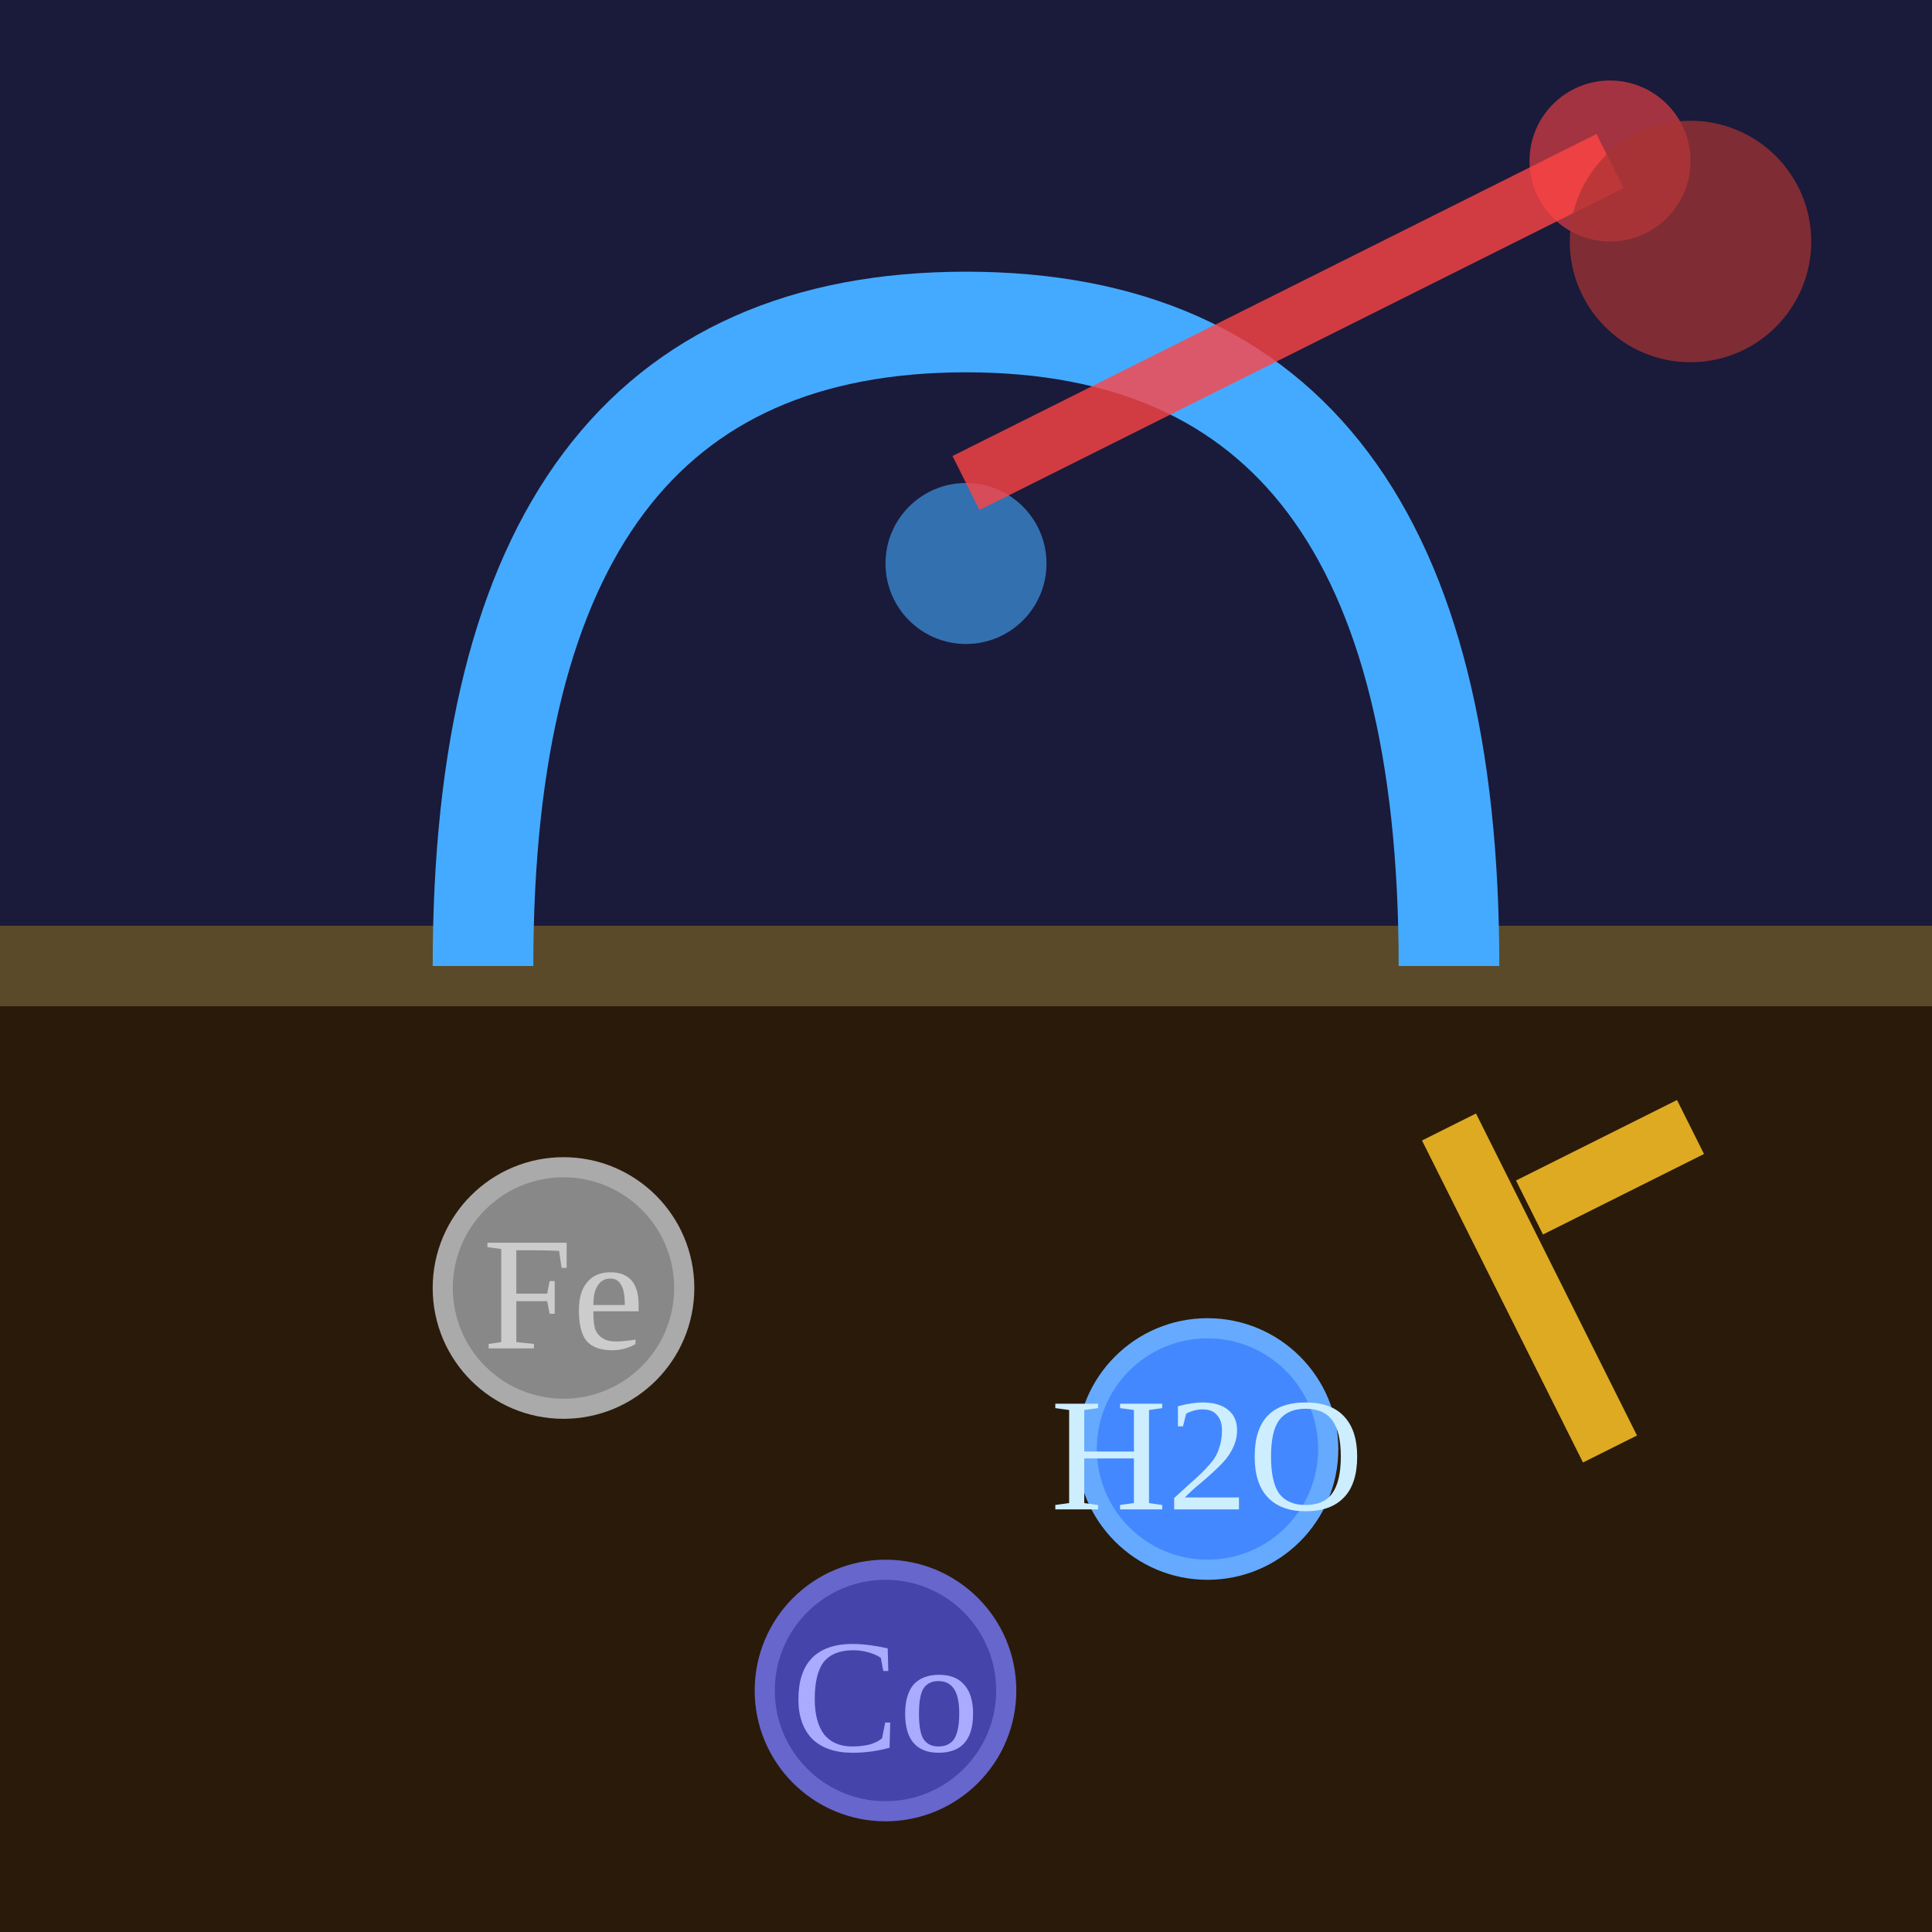
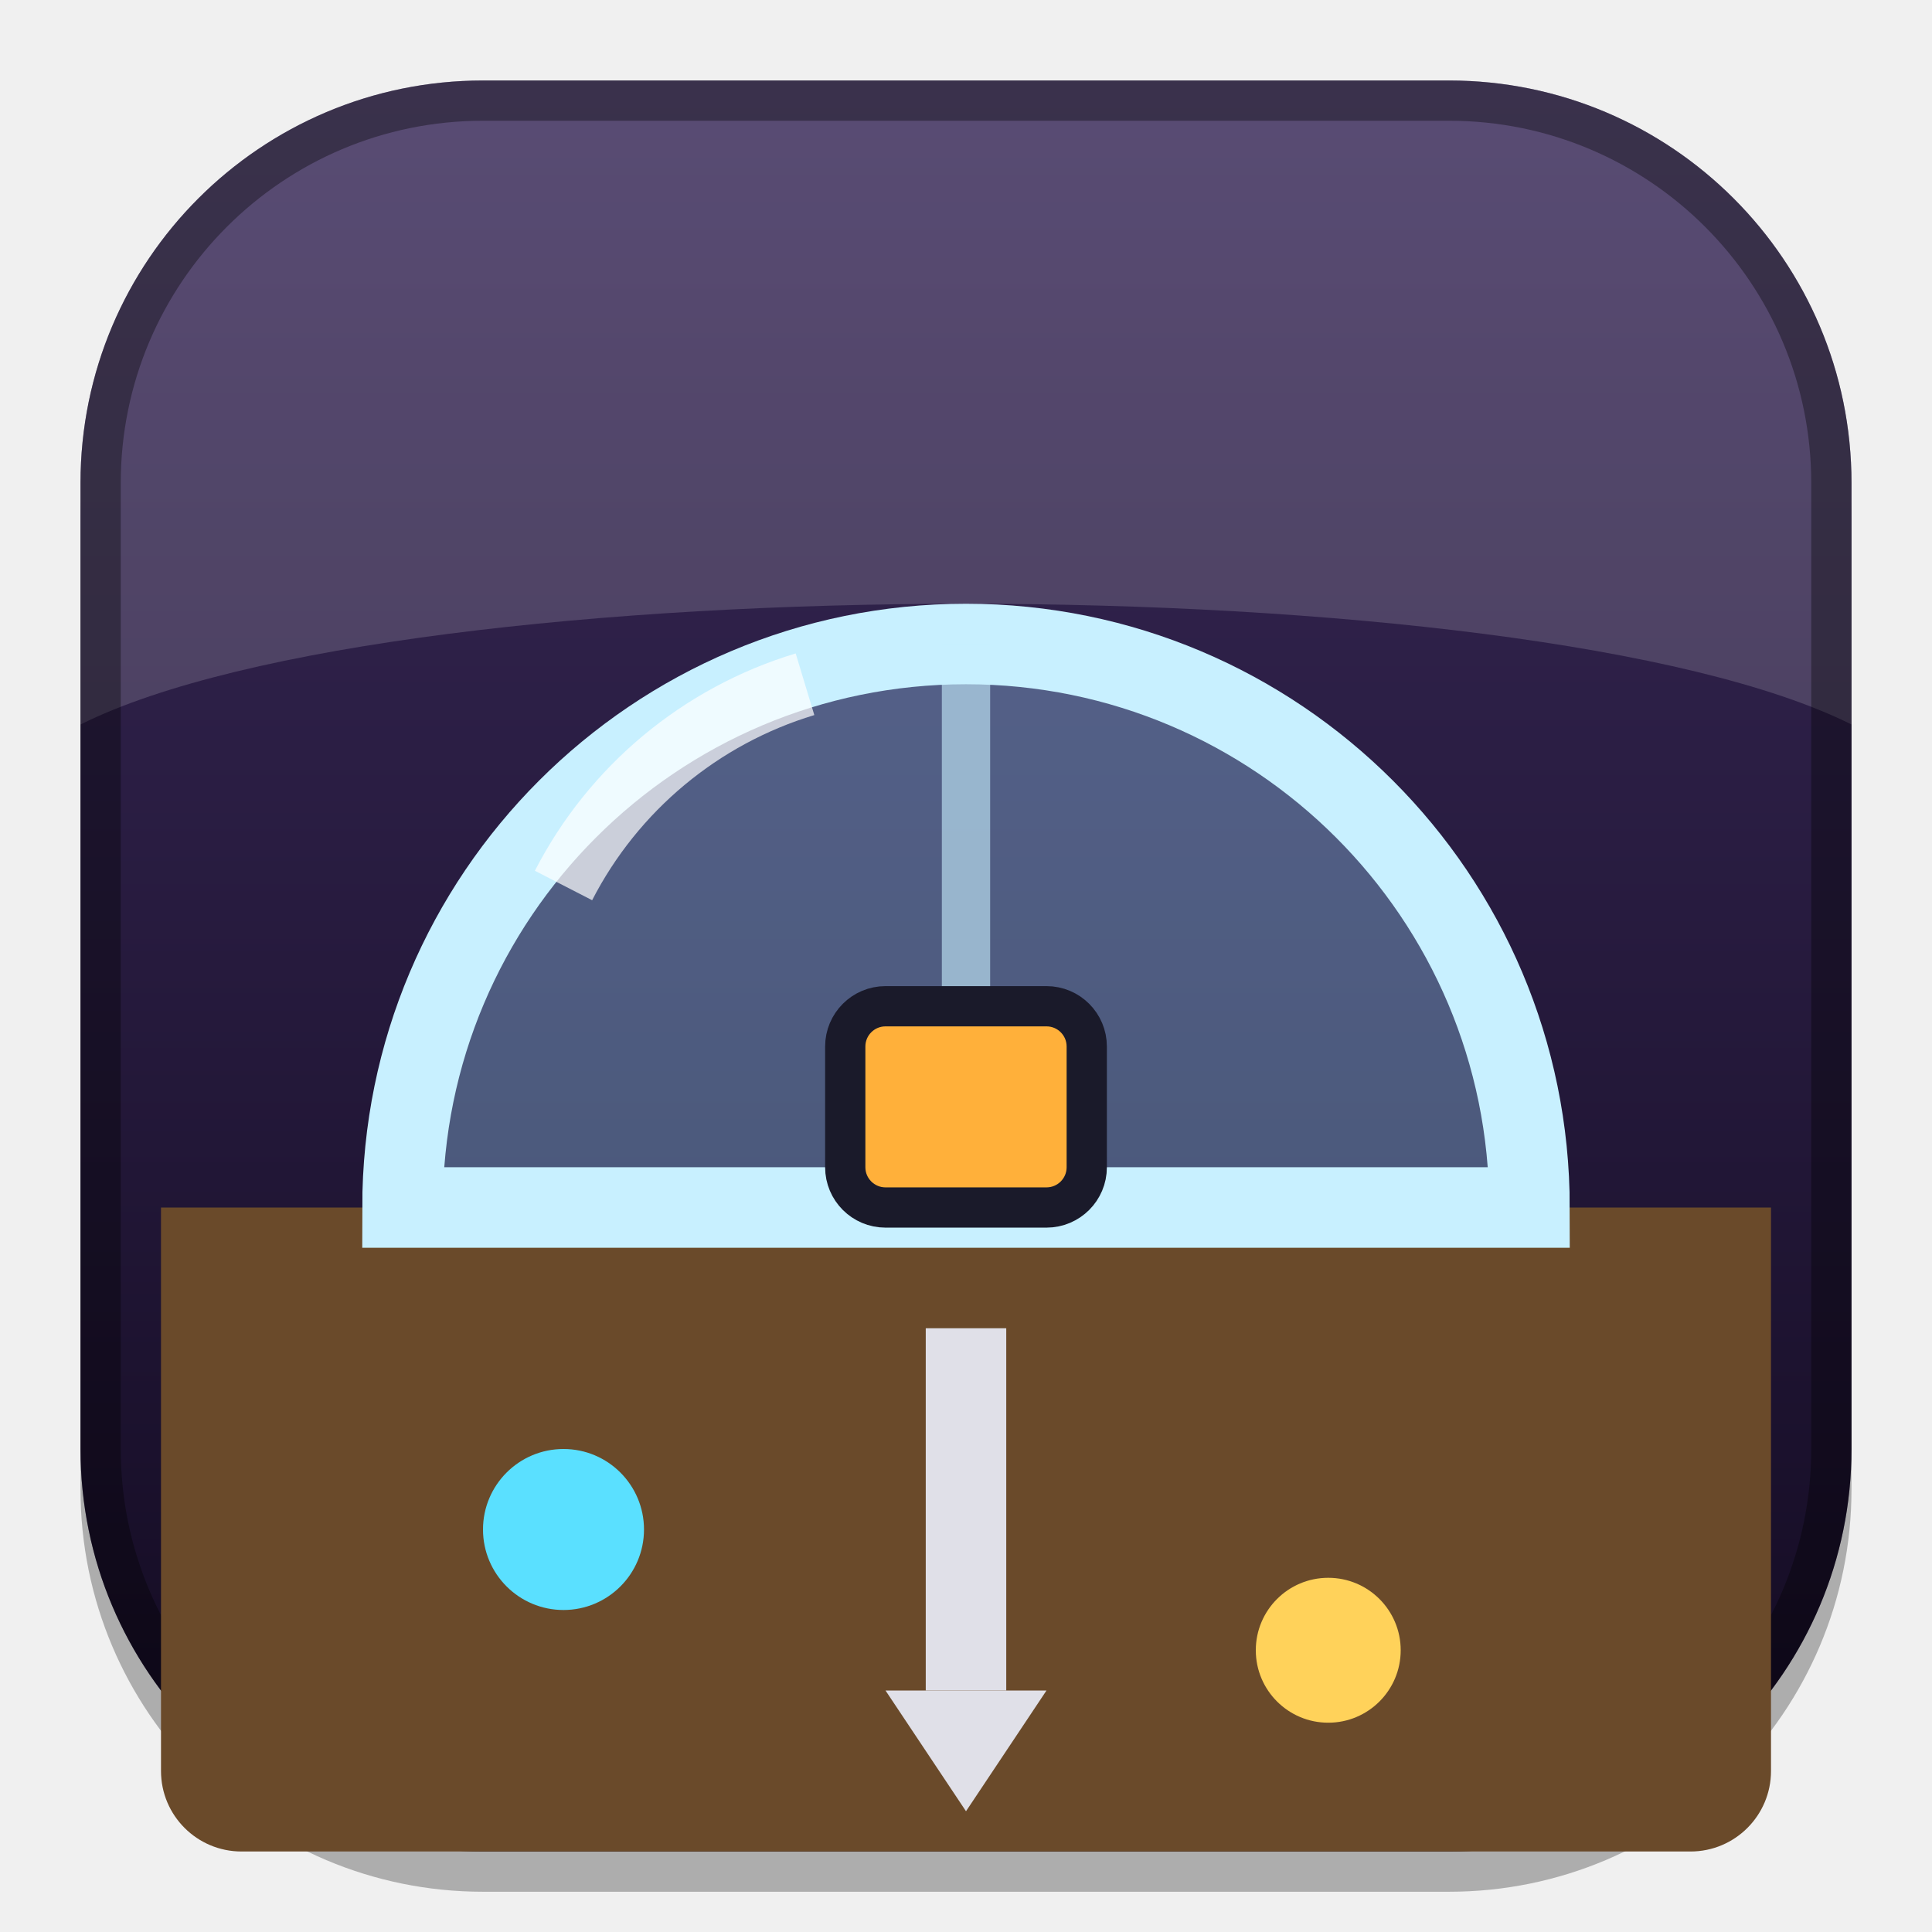
- <svg xmlns="http://www.w3.org/2000/svg" viewBox="0 0 48 48">
-   <rect width="48" height="24" fill="#1a1a3a" />
-   <rect y="24" width="48" height="24" fill="#2a1a0a" />
-   <line x1="0" y1="24" x2="48" y2="24" stroke="#5a4a2a" stroke-width="2" />
-   <path d="M12,24 Q12,8 24,8 Q36,8 36,24" fill="none" stroke="#4af" stroke-width="2.5" />
-   <circle cx="24" cy="14" r="2" fill="#4af" opacity="0.6" />
-   <line x1="24" y1="12" x2="40" y2="4" stroke="#f44" stroke-width="1.5" opacity="0.8" />
-   <circle cx="40" cy="4" r="2" fill="#f44" opacity="0.6" />
-   <circle cx="42" cy="6" r="3" fill="#a33" opacity="0.7" />
-   <circle cx="14" cy="32" r="3" fill="#888" stroke="#aaa" stroke-width="0.5" />
-   <text x="14" y="33.5" text-anchor="middle" font-size="4" fill="#ccc">Fe</text>
-   <circle cx="30" cy="36" r="3" fill="#48f" stroke="#6af" stroke-width="0.5" />
-   <text x="30" y="37.5" text-anchor="middle" font-size="4" fill="#cef">H2O</text>
-   <circle cx="22" cy="42" r="3" fill="#44a" stroke="#66c" stroke-width="0.5" />
-   <text x="22" y="43.5" text-anchor="middle" font-size="4" fill="#aaf">Co</text>
-   <line x1="36" y1="28" x2="40" y2="36" stroke="#da2" stroke-width="1.5" />
-   <line x1="38" y1="30" x2="42" y2="28" stroke="#da2" stroke-width="1.5" />
+ <svg xmlns="http://www.w3.org/2000/svg" viewBox="0 0 48 48" width="48" height="48">
+   <defs>
+     <linearGradient id="t" x1="0" y1="0" x2="0" y2="1">
+       <stop offset="0" stop-color="#3a2a5a" />
+       <stop offset="1" stop-color="#120a20" />
+     </linearGradient>
+   </defs>
+   <rect x="2" y="3" width="44" height="44" rx="10" fill="#000" opacity=".28" />
+   <rect x="2" y="2" width="44" height="44" rx="10" fill="url(#t)" />
+   <path d="M12 2h24a10 10 0 0 1 10 10v6c-8-4-36-4-44 0v-6a10 10 0 0 1 10-10z" fill="#fff" opacity=".16" />
+   <rect x="2.5" y="2.5" width="43" height="43" rx="9.5" fill="none" stroke="#000" stroke-opacity=".35" />
+   <path d="M4 30h40v14a2 2 0 0 1-2 2H6a2 2 0 0 1-2-2z" fill="#6a4a2a" />
+   <circle cx="14" cy="38" r="2" fill="#5ae0ff" />
+   <circle cx="33" cy="41" r="1.8" fill="#ffd25a" />
+   <path d="M10 30a14 14 0 0 1 28 0z" fill="#9ad8ff" fill-opacity=".35" stroke="#c8f0ff" stroke-width="2" />
+   <path d="M24 16v14" stroke="#c8f0ff" stroke-width="1.2" opacity=".6" />
+   <path d="M14 22a10 10 0 0 1 6-5" fill="none" stroke="#fff" stroke-width="1.6" opacity=".7" />
+   <rect x="21" y="25" width="6" height="5" rx="1" fill="#ffb03a" stroke="#1a1a2a" stroke-width="1" />
+   <path d="M24 33v9" stroke="#e0e0e8" stroke-width="2" />
+   <path d="M22 42l2 3 2-3z" fill="#e0e0e8" />
</svg>
